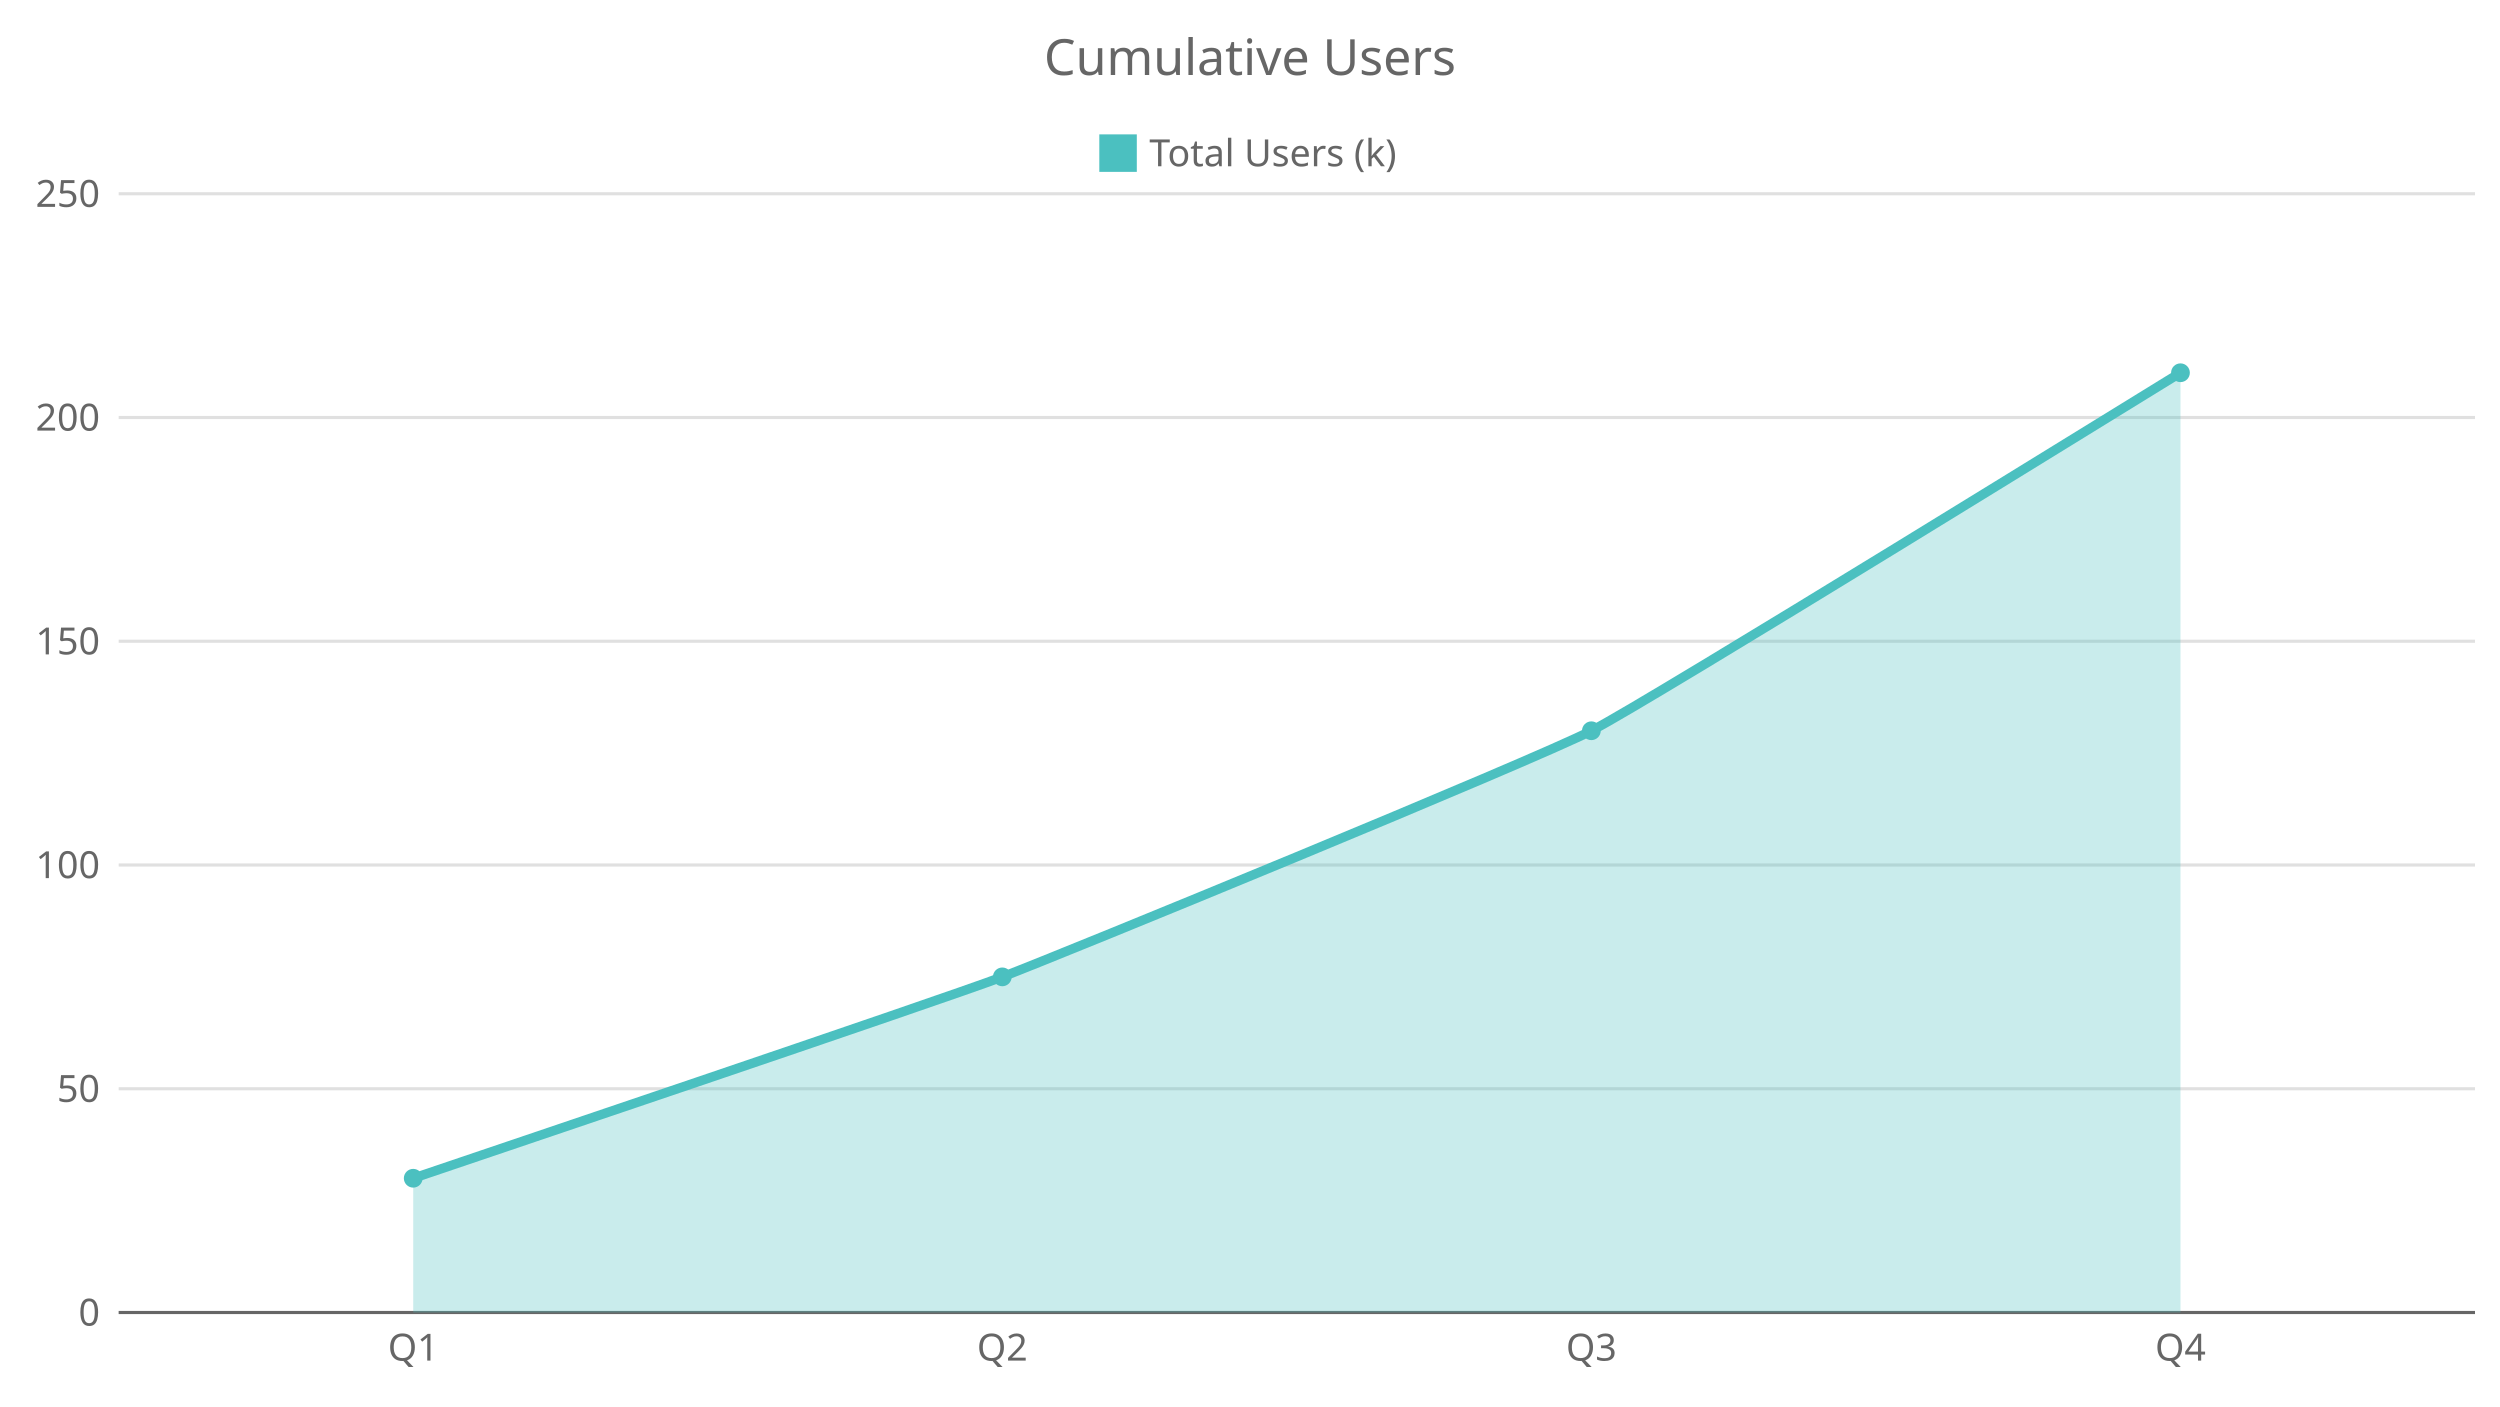
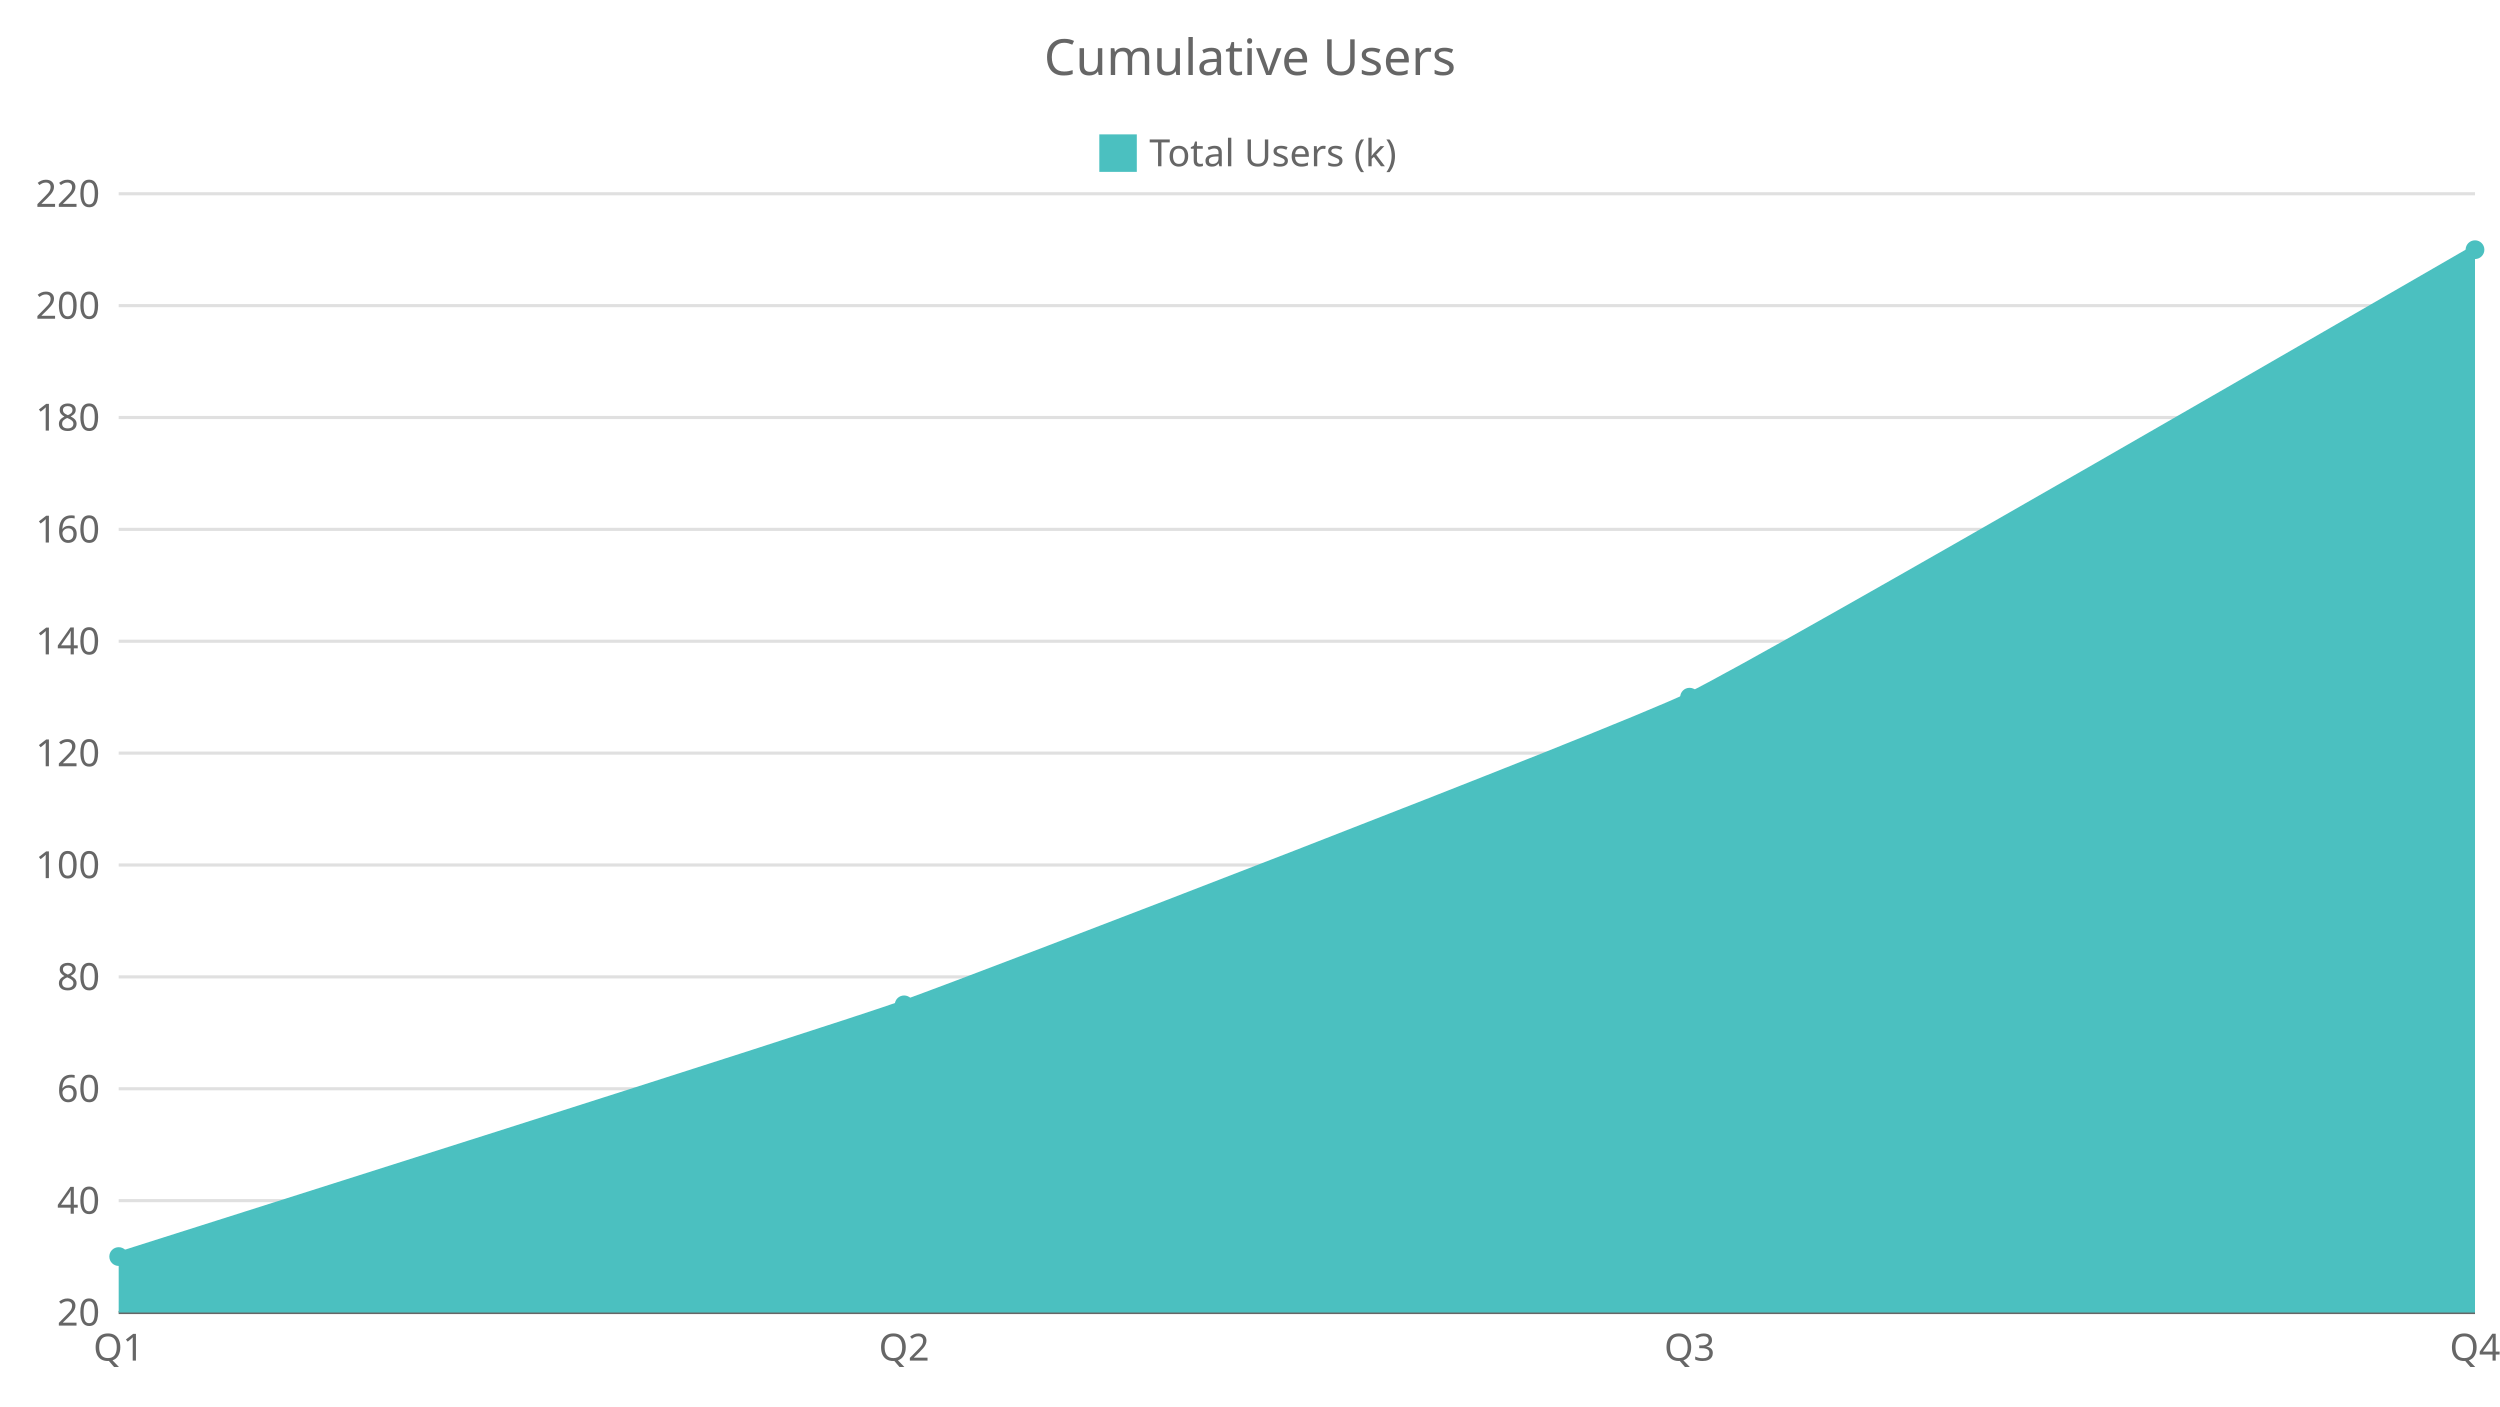
<svg xmlns="http://www.w3.org/2000/svg" width="800" height="450" viewBox="0 0 800 450">
  <text x="400" y="24" font-family="Noto Sans JP, sans-serif" font-size="16" text-anchor="middle" fill="#666666">Cumulative Users</text>
  <line x1="37.98" y1="420" x2="792" y2="420" stroke="#e0e0e0" stroke-width="1" />
-   <text x="31.98" y="424.2" font-family="Noto Sans JP, sans-serif" font-size="12" text-anchor="end" fill="#666666">0</text>
+   <text x="31.98" y="424.2" font-family="Noto Sans JP, sans-serif" font-size="12" text-anchor="end" fill="#666666">20</text>
+   <line x1="37.98" y1="384.2" x2="792" y2="384.2" stroke="#e0e0e0" stroke-width="1" />
+   <text x="31.98" y="388.4" font-family="Noto Sans JP, sans-serif" font-size="12" text-anchor="end" fill="#666666">40</text>
  <line x1="37.98" y1="348.4" x2="792" y2="348.4" stroke="#e0e0e0" stroke-width="1" />
-   <text x="31.98" y="352.6" font-family="Noto Sans JP, sans-serif" font-size="12" text-anchor="end" fill="#666666">50</text>
+   <text x="31.98" y="352.6" font-family="Noto Sans JP, sans-serif" font-size="12" text-anchor="end" fill="#666666">60</text>
+   <line x1="37.98" y1="312.6" x2="792" y2="312.6" stroke="#e0e0e0" stroke-width="1" />
+   <text x="31.98" y="316.8" font-family="Noto Sans JP, sans-serif" font-size="12" text-anchor="end" fill="#666666">80</text>
  <line x1="37.98" y1="276.8" x2="792" y2="276.8" stroke="#e0e0e0" stroke-width="1" />
  <text x="31.98" y="281" font-family="Noto Sans JP, sans-serif" font-size="12" text-anchor="end" fill="#666666">100</text>
+   <line x1="37.98" y1="241" x2="792" y2="241" stroke="#e0e0e0" stroke-width="1" />
+   <text x="31.98" y="245.2" font-family="Noto Sans JP, sans-serif" font-size="12" text-anchor="end" fill="#666666">120</text>
  <line x1="37.98" y1="205.2" x2="792" y2="205.2" stroke="#e0e0e0" stroke-width="1" />
-   <text x="31.98" y="209.4" font-family="Noto Sans JP, sans-serif" font-size="12" text-anchor="end" fill="#666666">150</text>
+   <text x="31.98" y="209.4" font-family="Noto Sans JP, sans-serif" font-size="12" text-anchor="end" fill="#666666">140</text>
+   <line x1="37.98" y1="169.4" x2="792" y2="169.4" stroke="#e0e0e0" stroke-width="1" />
+   <text x="31.98" y="173.6" font-family="Noto Sans JP, sans-serif" font-size="12" text-anchor="end" fill="#666666">160</text>
  <line x1="37.98" y1="133.6" x2="792" y2="133.6" stroke="#e0e0e0" stroke-width="1" />
-   <text x="31.98" y="137.8" font-family="Noto Sans JP, sans-serif" font-size="12" text-anchor="end" fill="#666666">200</text>
+   <text x="31.98" y="137.8" font-family="Noto Sans JP, sans-serif" font-size="12" text-anchor="end" fill="#666666">180</text>
+   <line x1="37.98" y1="97.8" x2="792" y2="97.8" stroke="#e0e0e0" stroke-width="1" />
+   <text x="31.98" y="102" font-family="Noto Sans JP, sans-serif" font-size="12" text-anchor="end" fill="#666666">200</text>
  <line x1="37.98" y1="62" x2="792" y2="62" stroke="#e0e0e0" stroke-width="1" />
-   <text x="31.98" y="66.2" font-family="Noto Sans JP, sans-serif" font-size="12" text-anchor="end" fill="#666666">250</text>
+   <text x="31.98" y="66.2" font-family="Noto Sans JP, sans-serif" font-size="12" text-anchor="end" fill="#666666">220</text>
  <line x1="37.98" y1="420" x2="792" y2="420" stroke="#666666" stroke-width="1" />
-   <text x="132.23" y="435.4" font-family="Noto Sans JP, sans-serif" font-size="12" text-anchor="middle" fill="#666666">Q1</text>
-   <text x="320.74" y="435.4" font-family="Noto Sans JP, sans-serif" font-size="12" text-anchor="middle" fill="#666666">Q2</text>
-   <text x="509.24" y="435.4" font-family="Noto Sans JP, sans-serif" font-size="12" text-anchor="middle" fill="#666666">Q3</text>
-   <text x="697.75" y="435.4" font-family="Noto Sans JP, sans-serif" font-size="12" text-anchor="middle" fill="#666666">Q4</text>
+   <text x="37.98" y="435.4" font-family="Noto Sans JP, sans-serif" font-size="12" text-anchor="middle" fill="#666666">Q1</text>
+   <text x="289.32" y="435.4" font-family="Noto Sans JP, sans-serif" font-size="12" text-anchor="middle" fill="#666666">Q2</text>
+   <text x="540.66" y="435.4" font-family="Noto Sans JP, sans-serif" font-size="12" text-anchor="middle" fill="#666666">Q3</text>
+   <text x="792" y="435.4" font-family="Noto Sans JP, sans-serif" font-size="12" text-anchor="middle" fill="#666666">Q4</text>
  <rect x="351.78" y="43" width="12" height="12" fill="#4bc0c0" />
  <text x="367.78" y="53.2" font-family="Noto Sans JP, sans-serif" font-size="12" text-anchor="start" fill="#666666">Total Users (k)</text>
-   <path d="M 132.23 377.04 L 320.74 312.6 L 509.24 233.84 L 697.75 119.28 L 697.75 420 L 132.23 420 Z" fill="#4bc0c0" stroke="none" fill-opacity="0.3" />
-   <path d="M 132.23 377.04 C 141.66 373.82 301.89 319.76 320.74 312.6 C 339.59 305.44 490.39 243.51 509.24 233.84 C 528.09 224.17 688.32 125.01 697.75 119.28 " fill="none" stroke="#4bc0c0" stroke-width="3" />
-   <circle cx="132.23" cy="377.04" r="3" fill="#4bc0c0" />
-   <circle cx="320.74" cy="312.6" r="3" fill="#4bc0c0" />
-   <circle cx="509.24" cy="233.84" r="3" fill="#4bc0c0" />
-   <circle cx="697.75" cy="119.28" r="3" fill="#4bc0c0" />
+   <path d="M 37.98 402.1 L 289.32 321.55 L 540.66 223.1 L 792 79.9 L 792 420 L 37.98 420 Z" fill="#4bc0c0" stroke="none" />
+   <path d="M 37.98 402.1 C 50.55 398.07 264.19 330.5 289.32 321.55 C 314.45 312.6 515.53 235.18 540.66 223.1 C 565.79 211.02 779.43 87.06 792 79.9 " fill="none" stroke="#4bc0c0" stroke-width="3" />
+   <circle cx="37.98" cy="402.1" r="3" fill="#4bc0c0" />
+   <circle cx="289.32" cy="321.55" r="3" fill="#4bc0c0" />
+   <circle cx="540.66" cy="223.1" r="3" fill="#4bc0c0" />
+   <circle cx="792" cy="79.9" r="3" fill="#4bc0c0" />
</svg>
